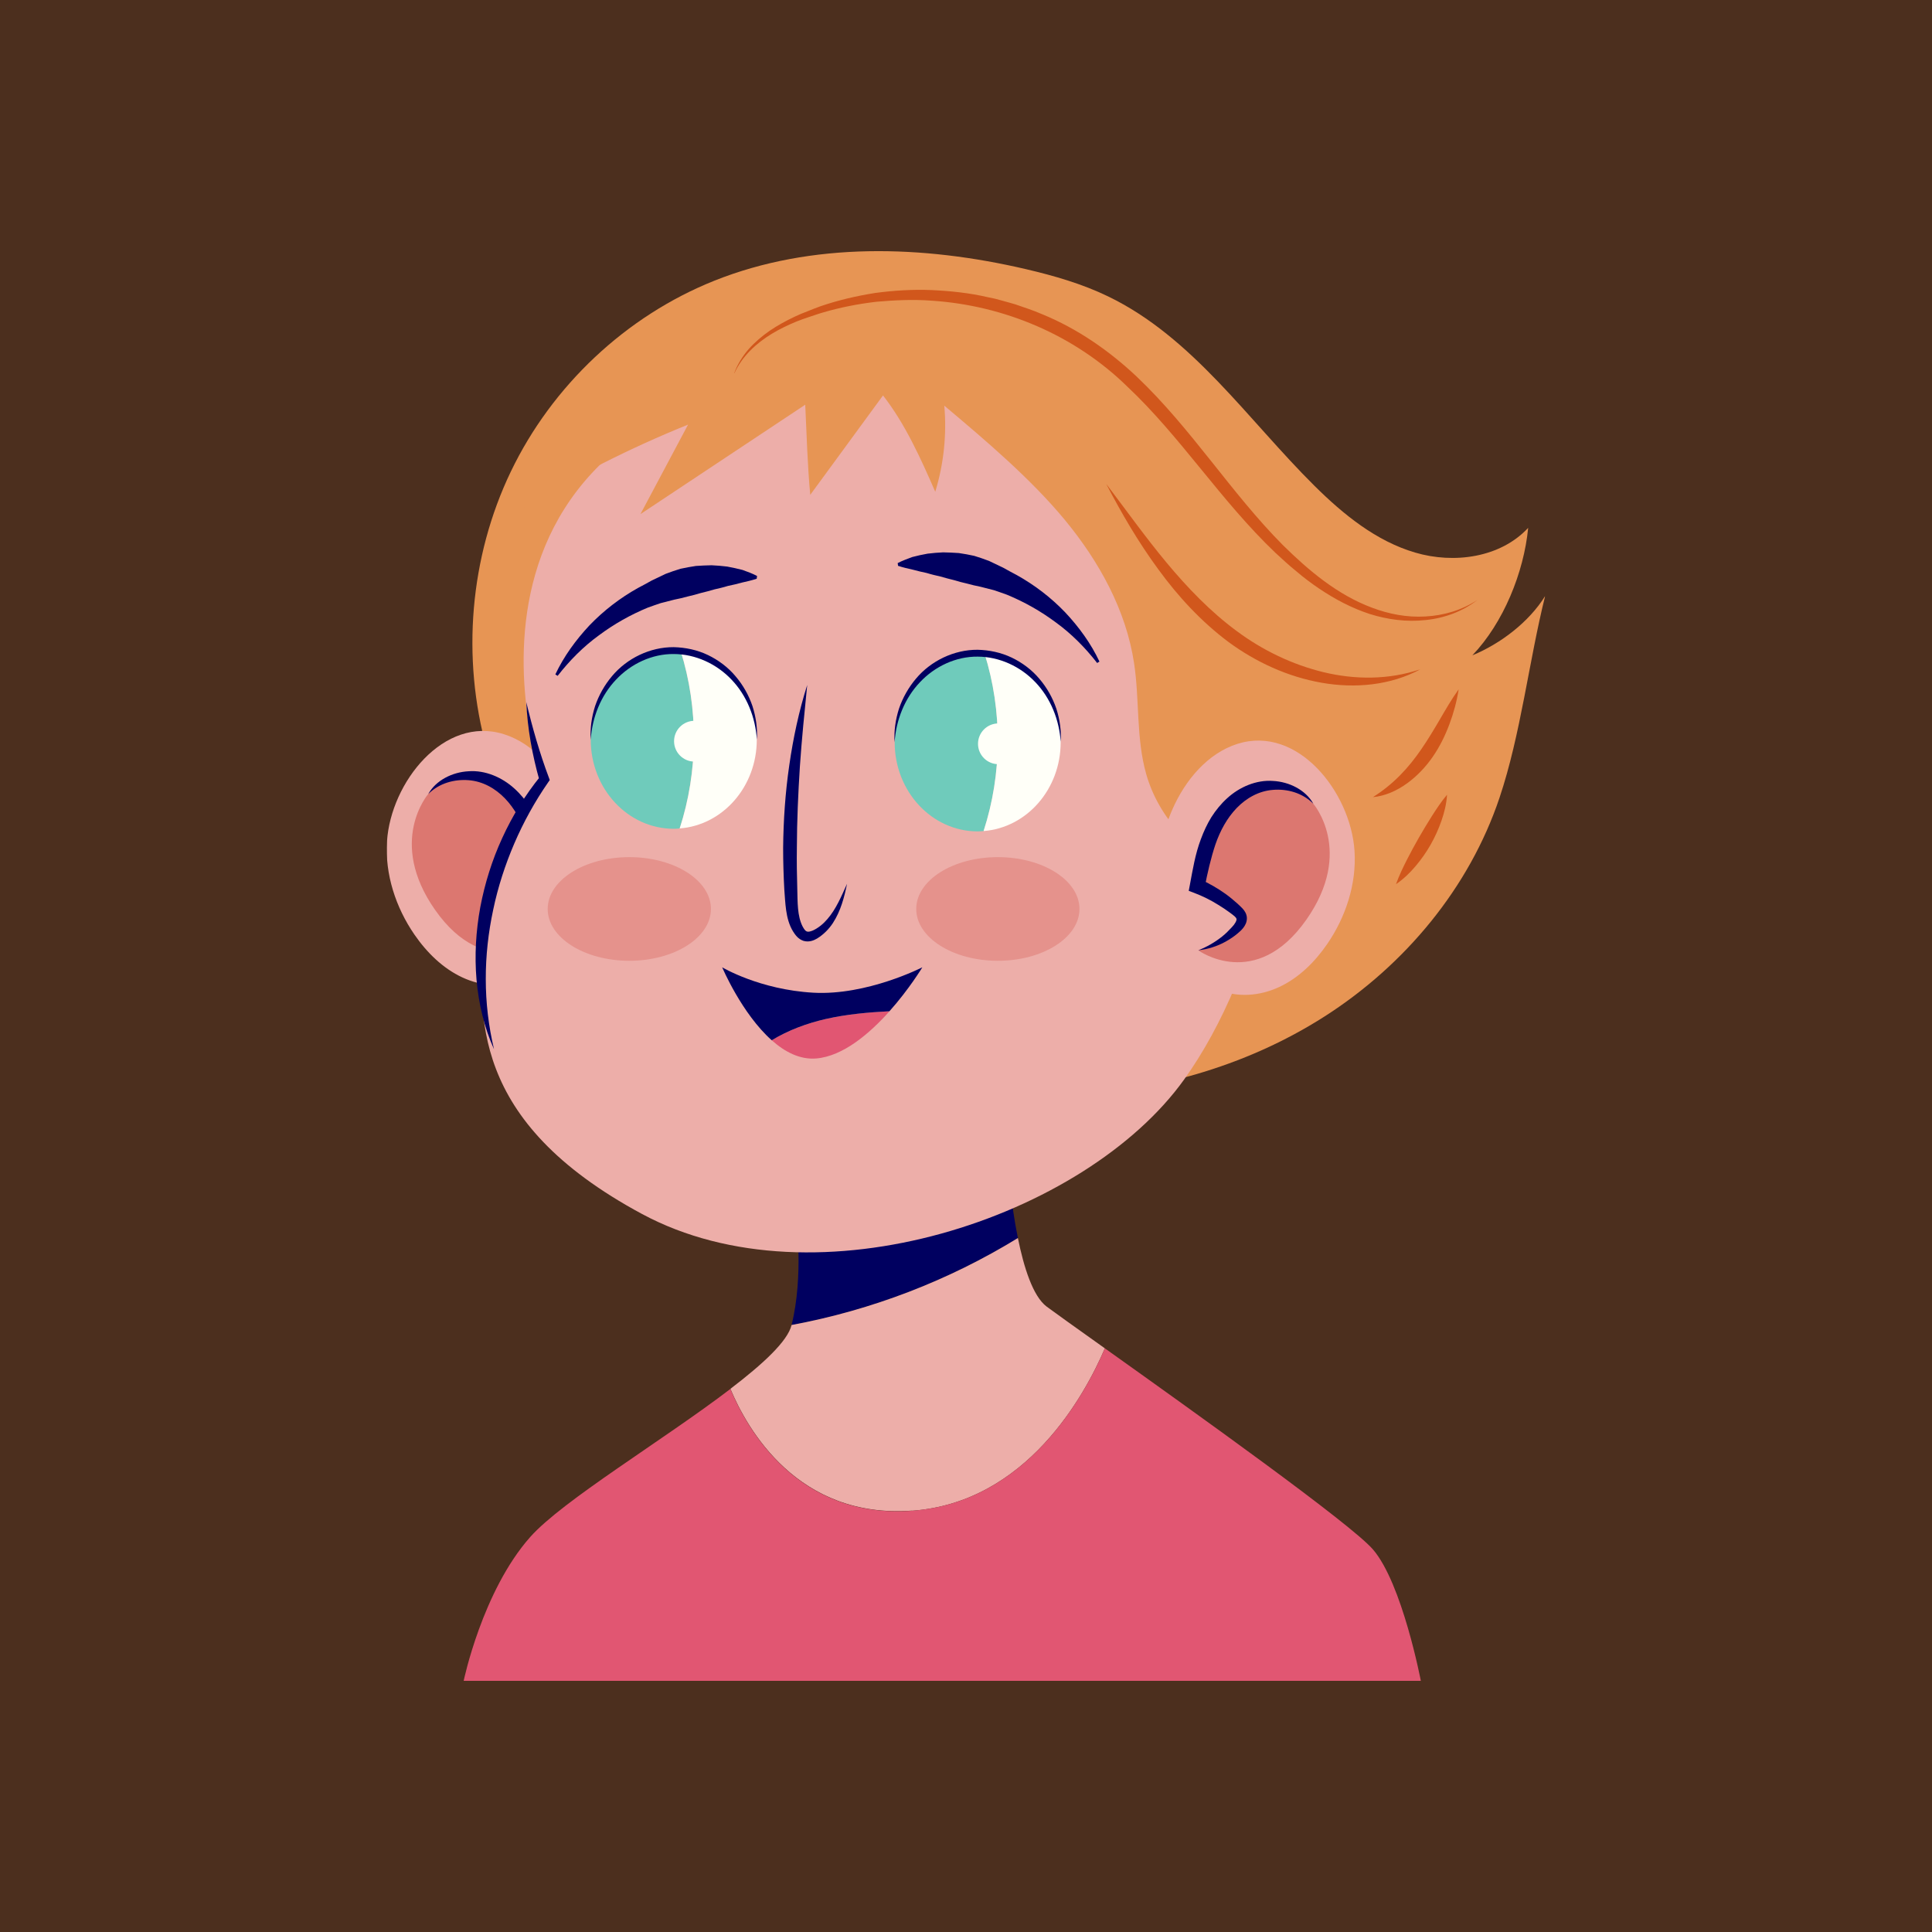
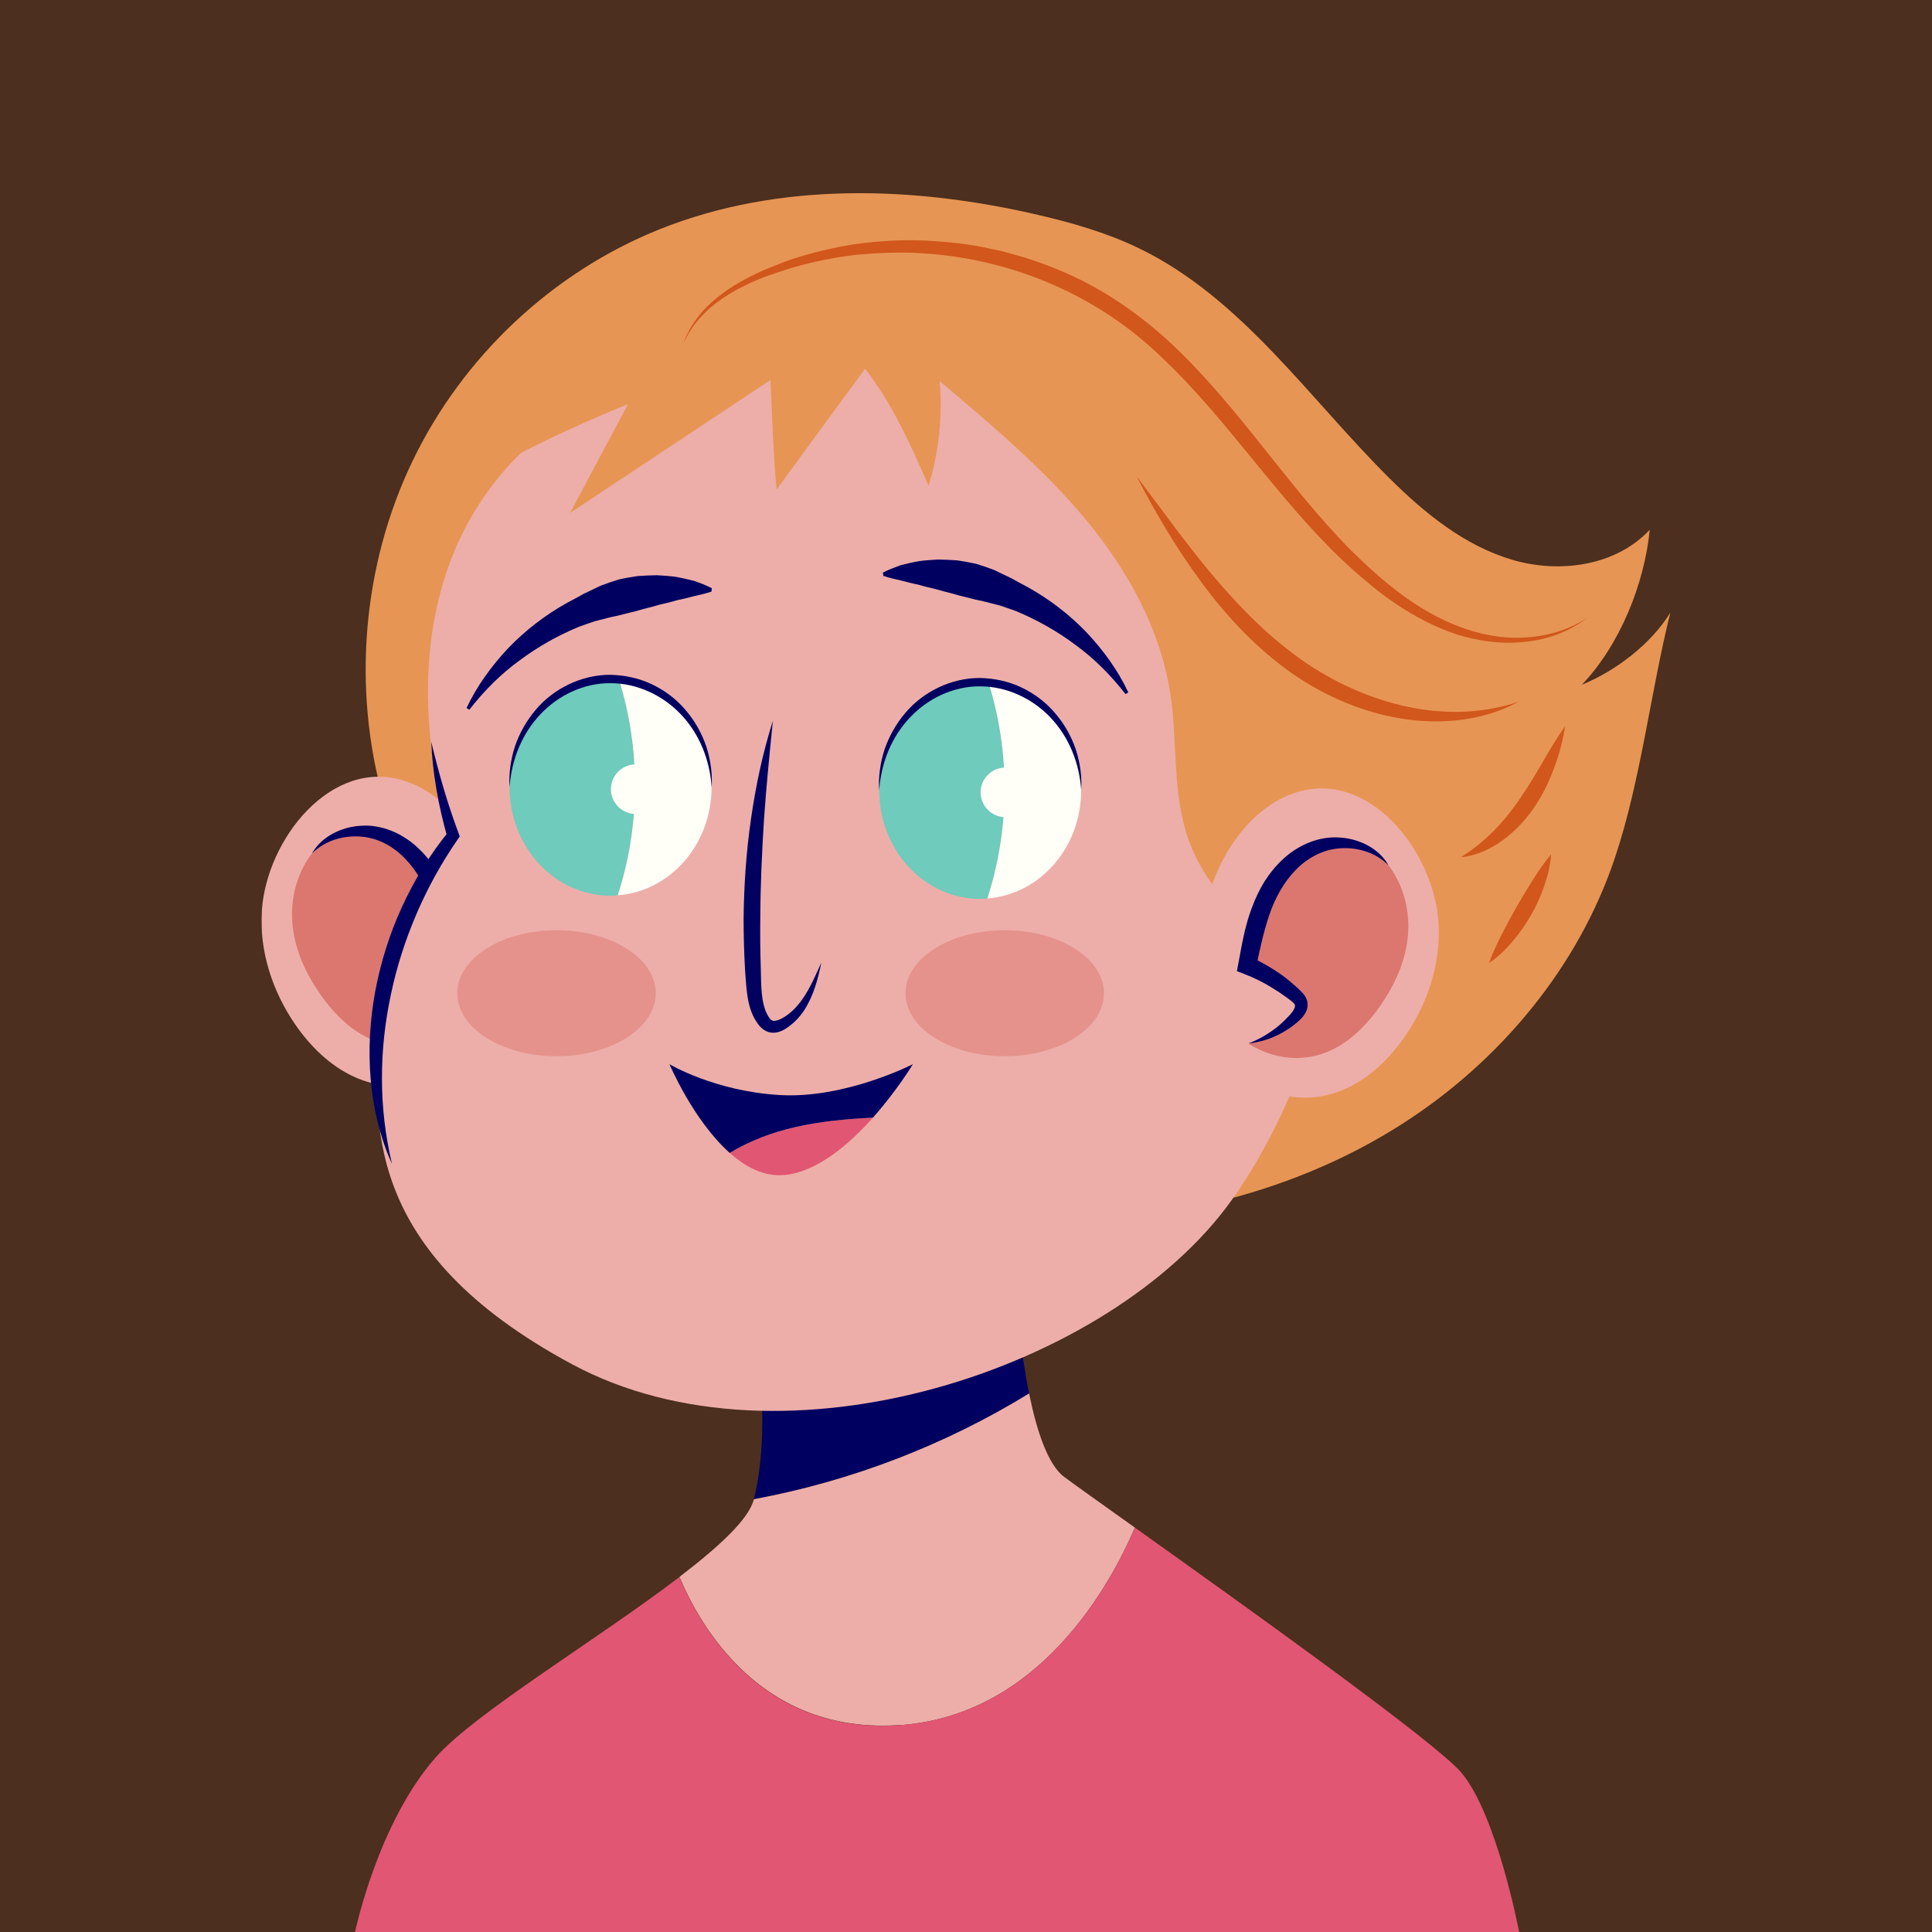
<svg xmlns="http://www.w3.org/2000/svg" viewBox="0 0 100 100">
  <rect width="100" height="100" fill="#4c2f1e" />
-   <svg x="20.017" y="13" width="59.966" height="74.00" viewBox="0 0 168.78 208.28">
+   <svg x="13.534" y="10" width="72.932" height="90.00" viewBox="0 0 168.78 208.28">
    <defs>
      <style>
      .cls-1 {
        fill: #6fcbbb;
      }

      .cls-2 {
        opacity: .5;
      }

      .cls-2, .cls-3, .cls-4 {
        mix-blend-mode: multiply;
      }

      .cls-2, .cls-3, .cls-5 {
        fill: #edaea9;
      }

      .cls-6 {
        isolation: isolate;
      }

      .cls-7 {
        fill: #e79554;
      }

      .cls-8 {
        fill: #000060;
      }

      .cls-9 {
        fill: #e15672;
      }

      .cls-10 {
        fill: #fffff8;
      }
    </style>
    </defs>
    <g class="cls-6">
      <g id="Capa_1" data-name="Capa 1">
        <g>
          <path class="cls-7" d="M14.59,72.58c-3.72-13.33-2.5-28.01,3.5-40.49,6-12.48,16.74-22.62,29.6-27.77,14.29-5.72,30.44-5.2,45.43-1.7,4.1.96,8.16,2.13,11.95,3.96,12.34,5.95,20.37,17.97,30.1,27.62,4.21,4.17,8.97,8.04,14.65,9.71,5.68,1.68,12.44.74,16.47-3.6-.63,6.52-3.61,13.84-8.13,18.57,4.11-1.69,8.26-4.86,10.6-8.64-2.36,9.46-3.54,20.13-6.64,29.37-4.4,13.14-13.79,24.39-25.46,31.86-11.67,7.47-25.53,11.24-39.38,11.66" />
          <g>
            <path class="cls-8" d="M90.51,133.04l-30.86,7.88s1.12,8.32-.67,15.53c11.64-2.16,22.88-6.48,32.97-12.67-1.09-5.35-1.44-10.74-1.44-10.74Z" />
            <path class="cls-5" d="M76.54,183.5c16.69-1.23,25.16-16.84,28.08-23.66-4.21-3-7.37-5.25-8.48-6.08-2-1.5-3.33-5.73-4.19-9.99-10.09,6.2-21.33,10.51-32.97,12.67,0,0,0,0,0,.01-.59,2.37-4.16,5.66-8.91,9.29,2.45,5.87,9.83,18.97,26.48,17.74Z" />
            <path class="cls-9" d="M143.67,189.13c-3.23-3.74-26.1-20.06-39.05-29.29-2.92,6.82-11.39,22.43-28.08,23.66-16.66,1.23-24.03-11.87-26.48-17.74-9.73,7.43-24.47,16.27-29.16,21.57-6.98,7.88-9.69,20.95-9.69,20.95h139.44s-2.7-14.19-6.98-19.15Z" />
          </g>
          <g>
            <path class="cls-5" d="M.04,85.96c-.32,4.84,1.3,9.68,3.98,13.58,1.82,2.65,4.17,4.95,6.99,6.26,2.82,1.32,6.14,1.59,9.01.34,2.62-1.14,4.7-3.44,6.12-6.05,3.28-6.04,3.2-13.78.47-20.08-1.9-4.38-5.21-8.28-9.54-9.64C8.32,67.62.61,77.39.04,85.96Z" />
            <path class="cls-3" d="M22.81,100.45c-2.13-.52-4.09-1.64-5.59-3.18-.45-.47-.89-1.09-.69-1.73.11-.36.41-.63.69-.88,1.7-1.48,3.65-2.69,5.73-3.56-.56-2.89-1.12-5.81-2.41-8.43-1.29-2.62-3.41-4.95-6.24-5.88-2.83-.93-6.4-.15-8.24,2.28,0,0-6.02,6.89.98,16.89,7.39,10.55,15.76,4.49,15.76,4.49Z" />
            <path class="cls-8" d="M6.06,79.07c1.12-1.99,3.5-3.18,5.87-3.3,2.43-.18,4.88.89,6.66,2.51.9.81,1.67,1.75,2.31,2.76.63,1.02,1.12,2.11,1.53,3.2.82,2.2,1.19,4.46,1.6,6.64l.17.9-.82.31c-1.21.46-2.38,1.04-3.48,1.73-.56.33-1.11.7-1.63,1.09-.25.19-.55.41-.74.57-.2.18-.25.26-.28.36-.09.22.22.78.67,1.24.44.48.9.94,1.41,1.35,1.03.82,2.2,1.51,3.48,2.01-1.37-.15-2.74-.57-3.98-1.26-.62-.35-1.22-.74-1.77-1.21-.27-.23-.56-.48-.82-.82-.25-.33-.51-.78-.51-1.37,0-.6.35-1.13.63-1.42.3-.32.53-.52.8-.77.53-.48,1.08-.93,1.66-1.35,1.16-.83,2.41-1.54,3.72-2.14l-.65,1.21c-.43-2.18-.91-4.3-1.58-6.3-.69-1.99-1.68-3.82-3.09-5.29-1.41-1.46-3.23-2.49-5.29-2.65-2.04-.16-4.26.41-5.86,2Z" />
          </g>
          <path class="cls-5" d="M22.76,77.36S2.07,20.71,72.88,16.08c70.81-4.63,65.65,73.38,43.3,104.58-14.43,20.15-53.65,33.23-78.98,19.61-25.33-13.62-23.69-29.14-23.15-40.58s8.72-22.33,8.72-22.33Z" />
          <path class="cls-8" d="M20.32,65.65c.9,3.78,1.96,7.48,3.31,11.07l.12.33-.23.33c-1.94,2.8-3.59,5.79-4.93,8.9-1.34,3.12-2.39,6.36-3.08,9.67-.71,3.31-1.09,6.7-1.08,10.11,0,3.41.4,6.83,1.2,10.21-1.43-3.17-2.24-6.64-2.55-10.15-.3-3.51-.09-7.07.55-10.55.66-3.47,1.72-6.87,3.2-10.08,1.47-3.21,3.33-6.25,5.55-8.98l-.11.66c-1.07-3.77-1.77-7.64-1.94-11.52Z" />
          <g>
            <g>
              <path class="cls-1" d="M42.82,58.24c-.33-.03-.66-.05-1-.05-6.68,0-12.1,5.81-12.1,12.98s5.42,12.98,12.1,12.98c.29,0,.58-.02.86-.05,2.7-8.33,2.76-17.5.14-25.86Z" />
              <path class="cls-10" d="M53.92,71.17c0-6.81-4.88-12.38-11.1-12.93,2.62,8.36,2.57,17.53-.14,25.86,6.28-.48,11.23-6.08,11.23-12.93Z" />
            </g>
            <path class="cls-10" d="M47.8,71.39c0,1.64-1.33,2.97-2.97,2.97s-2.97-1.33-2.97-2.97,1.33-2.97,2.97-2.97,2.97,1.33,2.97,2.97Z" />
            <path class="cls-8" d="M53.92,71.17c-.2-3.28-1.48-6.44-3.69-8.75-2.19-2.31-5.26-3.72-8.41-3.73-3.16-.03-6.23,1.41-8.41,3.73-2.2,2.31-3.48,5.47-3.69,8.75-.11-1.64.13-3.31.64-4.91.54-1.58,1.38-3.07,2.47-4.36,2.17-2.59,5.54-4.23,8.98-4.21,1.71.04,3.42.4,4.97,1.14,1.54.74,2.93,1.78,4.02,3.08,1.1,1.28,1.94,2.77,2.48,4.36.51,1.59.75,3.26.64,4.91Z" />
          </g>
          <g>
            <g>
              <path class="cls-1" d="M87.1,58.62c-.33-.03-.66-.05-1-.05-6.68,0-12.1,5.81-12.1,12.98s5.42,12.98,12.1,12.98c.29,0,.58-.03.86-.05,2.7-8.33,2.76-17.5.14-25.86Z" />
              <path class="cls-10" d="M98.19,71.55c0-6.81-4.88-12.38-11.1-12.93,2.62,8.36,2.57,17.53-.14,25.86,6.28-.48,11.23-6.08,11.23-12.93Z" />
            </g>
            <path class="cls-10" d="M92.08,71.77c0,1.64-1.33,2.97-2.97,2.97s-2.97-1.33-2.97-2.97,1.33-2.97,2.97-2.97,2.97,1.33,2.97,2.97Z" />
            <path class="cls-8" d="M98.19,71.55c-.2-3.28-1.48-6.44-3.69-8.75-2.19-2.31-5.26-3.72-8.41-3.73-3.16-.03-6.23,1.41-8.41,3.73-2.2,2.31-3.48,5.47-3.69,8.75-.11-1.64.13-3.31.64-4.91.54-1.58,1.38-3.07,2.47-4.36,2.17-2.59,5.54-4.23,8.98-4.21,1.71.04,3.42.4,4.97,1.14,1.54.74,2.93,1.78,4.02,3.08,1.1,1.28,1.94,2.77,2.48,4.36.51,1.59.75,3.26.63,4.91Z" />
          </g>
          <path class="cls-8" d="M24.56,61.67c1.23-2.62,2.97-5.01,4.99-7.17,2.05-2.13,4.43-3.97,7.05-5.43.66-.35,1.33-.7,1.99-1.08l2.05-.98c.71-.27,1.43-.52,2.16-.74.74-.17,1.49-.29,2.25-.41.76-.05,1.52-.09,2.28-.1.76.04,1.52.09,2.27.19.75.13,1.5.31,2.23.49.73.26,1.44.52,2.12.88l-.05.4c-.74.25-1.45.4-2.14.56-.7.19-1.38.36-2.05.49-.67.21-1.33.36-1.99.51-.65.2-1.3.36-1.95.52-.64.19-1.28.37-1.93.51-.64.18-1.29.33-1.95.46l-1.96.5c-.64.21-1.28.44-1.92.67-2.51,1.04-4.91,2.39-7.13,4.05-2.24,1.63-4.23,3.63-5.98,5.88l-.34-.21Z" />
          <path class="cls-8" d="M103.49,59.99c-1.75-2.25-3.74-4.25-5.98-5.88-2.22-1.66-4.62-3.01-7.13-4.05-.64-.23-1.28-.46-1.92-.67l-1.96-.5c-.66-.13-1.31-.28-1.95-.46-.65-.14-1.29-.32-1.93-.51-.65-.16-1.3-.33-1.95-.52-.66-.15-1.32-.3-1.99-.51-.67-.13-1.35-.31-2.05-.49-.7-.16-1.4-.31-2.14-.56l-.05-.4c.68-.35,1.4-.61,2.12-.88.73-.19,1.47-.36,2.23-.49.75-.1,1.51-.15,2.27-.19.76.01,1.52.05,2.28.1.75.11,1.5.24,2.25.41.73.22,1.45.47,2.16.74l2.05.98c.66.37,1.32.73,1.99,1.08,2.62,1.46,5.01,3.3,7.05,5.43,2.02,2.15,3.76,4.55,4.99,7.17l-.34.21Z" />
          <g>
            <path class="cls-9" d="M56.09,114.96c1.91,1.7,4.11,2.85,6.49,2.65,3.92-.33,7.78-3.65,10.67-6.88-3.12.16-6.24.44-9.28,1.13-2.76.63-5.47,1.63-7.87,3.1Z" />
            <path class="cls-8" d="M62.15,108.03c-7.84-.44-13.28-3.7-13.28-3.7,0,0,2.85,6.75,7.22,10.63,2.41-1.47,5.12-2.47,7.87-3.1,3.04-.69,6.16-.97,9.28-1.13,2.89-3.24,4.79-6.4,4.79-6.4,0,0-8.06,4.14-15.89,3.7Z" />
          </g>
          <ellipse class="cls-2" cx="89.03" cy="95.83" rx="11.89" ry="7.55" />
          <ellipse class="cls-2" cx="35.34" cy="95.83" rx="11.89" ry="7.55" />
          <path class="cls-7" d="M19.67,37.53c7.71-4.77,15.83-8.87,24.23-12.26-2.31,4.35-4.62,8.69-6.94,13.04,8-5.31,16-10.63,24.01-15.94.19,4.14.34,9.01.73,13.13,3.53-4.83,7.06-9.66,10.6-14.48,3.24,4.15,5.51,9.21,7.61,14.03,1.24-4.04,1.69-8.33,1.32-12.54,6,5.05,12.54,10.58,17.54,16.62,5,6.05,8.95,13.17,10.11,20.93.81,5.35.28,10.9,1.76,16.11,1.82,6.4,6.85,11.88,13.18,13.91,6.34,2.03,13.79.38,18.45-4.37,0,0,4.95-42.5-23.95-62.92C89.42,2.37,45.76,10.54,45.76,10.54l-26.09,26.99Z" />
          <g>
            <path class="cls-5" d="M140.99,87.36c.32,4.84-1.3,9.68-3.98,13.58-1.82,2.65-4.17,4.95-6.99,6.26-2.82,1.32-6.14,1.59-9.01.34-2.62-1.14-4.7-3.44-6.12-6.05-3.28-6.04-3.2-13.78-.47-20.08,1.9-4.38,5.21-8.28,9.54-9.64,8.75-2.74,16.46,7.03,17.03,15.59Z" />
            <path class="cls-3" d="M118.22,101.86c2.13-.52,4.09-1.64,5.59-3.18.45-.47.89-1.09.69-1.73-.11-.36-.41-.63-.69-.88-1.7-1.48-3.65-2.69-5.73-3.56.56-2.89,1.12-5.81,2.41-8.43,1.29-2.62,3.41-4.95,6.24-5.88,2.83-.93,6.4-.15,8.24,2.28,0,0,6.02,6.89-.98,16.89-7.39,10.55-15.76,4.49-15.76,4.49Z" />
            <path class="cls-8" d="M134.97,80.48c-1.6-1.59-3.82-2.17-5.86-2-2.06.16-3.88,1.19-5.29,2.65-1.41,1.47-2.4,3.3-3.09,5.29-.67,2-1.15,4.12-1.58,6.3l-.65-1.21c1.31.59,2.56,1.31,3.72,2.14.58.42,1.13.88,1.66,1.35.27.25.5.45.8.77.28.29.64.82.63,1.42,0,.59-.26,1.04-.51,1.37-.26.34-.55.59-.82.82-.55.47-1.15.86-1.77,1.21-1.24.69-2.61,1.11-3.98,1.26,1.28-.5,2.45-1.19,3.48-2.01.51-.41.98-.88,1.41-1.35.45-.46.76-1.02.67-1.24-.03-.09-.08-.18-.28-.36-.19-.16-.48-.39-.74-.57-.53-.39-1.07-.75-1.63-1.09-1.1-.69-2.27-1.27-3.48-1.73l-.82-.31.17-.9c.41-2.18.77-4.45,1.6-6.64.41-1.1.9-2.18,1.53-3.2.65-1.01,1.41-1.95,2.31-2.76,1.77-1.62,4.23-2.69,6.66-2.51,2.37.12,4.75,1.31,5.87,3.3Z" />
          </g>
          <path class="cls-8" d="M61.26,63.17c-.4,3.99-.8,7.94-1.07,11.9-.25,3.96-.43,7.91-.44,11.87-.03,1.98,0,3.96.06,5.94.05,1.99,0,3.97.77,5.49.45.81.64.94,1.5.6.8-.37,1.53-.97,2.13-1.68,1.25-1.44,2.03-3.31,2.85-5.13-.4,1.96-.91,3.94-2.06,5.72-.58.88-1.35,1.67-2.31,2.26-.48.28-1.17.57-1.97.34-.79-.27-1.19-.86-1.49-1.32-.62-.98-.89-2.09-1.04-3.13-.15-1.05-.19-2.04-.27-3.05-.11-2.01-.17-4.02-.17-6.03.04-4.02.31-8.04.89-12.02.57-3.98,1.41-7.92,2.62-11.74Z" />
          <g class="cls-4">
            <path class="cls-7" d="M50.62,17.78c.47-1.27,1.2-2.45,2.09-3.49.91-1.03,1.97-1.92,3.09-2.7,1.13-.77,2.34-1.43,3.58-2.02.62-.3,1.25-.56,1.89-.8.64-.25,1.27-.52,1.91-.74,2.59-.89,5.27-1.51,7.98-1.94,2.72-.36,5.48-.54,8.23-.42,2.75.13,5.5.41,8.19,1.04l1.01.21,1,.27c.66.19,1.33.36,1.99.56,1.3.46,2.62.87,3.89,1.43,5.12,2.09,9.77,5.31,13.77,9.08,8.01,7.6,13.75,16.95,21.3,24.55,3.79,3.74,7.97,7.25,12.97,9.12,2.47.94,5.13,1.45,7.8,1.29,2.66-.14,5.32-.91,7.58-2.41-2.14,1.68-4.81,2.66-7.54,2.93-2.73.31-5.54-.06-8.17-.89-2.63-.86-5.09-2.17-7.37-3.71-1.14-.77-2.24-1.6-3.28-2.49-1.07-.86-2.07-1.79-3.08-2.72-7.95-7.58-13.79-16.9-21.57-24.21-7.61-7.45-17.91-11.83-28.55-12.51-2.66-.2-5.33-.07-7.98.16-2.65.31-5.28.82-7.85,1.58-.65.18-1.27.42-1.91.62-.64.21-1.27.43-1.89.68-1.24.51-2.45,1.09-3.59,1.78-2.27,1.38-4.33,3.26-5.46,5.75Z" />
            <path class="cls-7" d="M104.79,33.87c2.94,3.87,5.75,7.82,8.82,11.51,3.07,3.68,6.39,7.14,10.2,9.95,3.77,2.81,8.1,4.9,12.68,6.01,4.58,1.1,9.48,1.13,14.1-.43-4.3,2.34-9.54,2.83-14.41,1.96-4.91-.86-9.55-2.99-13.56-5.94-3.98-2.98-7.36-6.65-10.23-10.6-2.9-3.95-5.35-8.15-7.59-12.46Z" />
            <path class="cls-7" d="M143.67,79.54c2.99-1.88,5.2-4.27,7.07-7.01.94-1.37,1.8-2.8,2.66-4.27.86-1.47,1.72-2.98,2.76-4.42-.27,1.75-.73,3.44-1.35,5.09-.62,1.65-1.4,3.26-2.43,4.74-1.02,1.48-2.29,2.82-3.76,3.88-1.47,1.06-3.18,1.83-4.96,1.99Z" />
            <path class="cls-7" d="M147.04,92.21c.44-1.24.99-2.37,1.55-3.48.57-1.11,1.15-2.2,1.76-3.26.61-1.07,1.25-2.12,1.91-3.17.67-1.05,1.36-2.1,2.21-3.11-.08,1.32-.39,2.57-.81,3.78-.42,1.21-.95,2.38-1.58,3.49-.63,1.11-1.37,2.16-2.2,3.14-.83.98-1.75,1.88-2.85,2.62Z" />
          </g>
        </g>
      </g>
    </g>
  </svg>
</svg>
